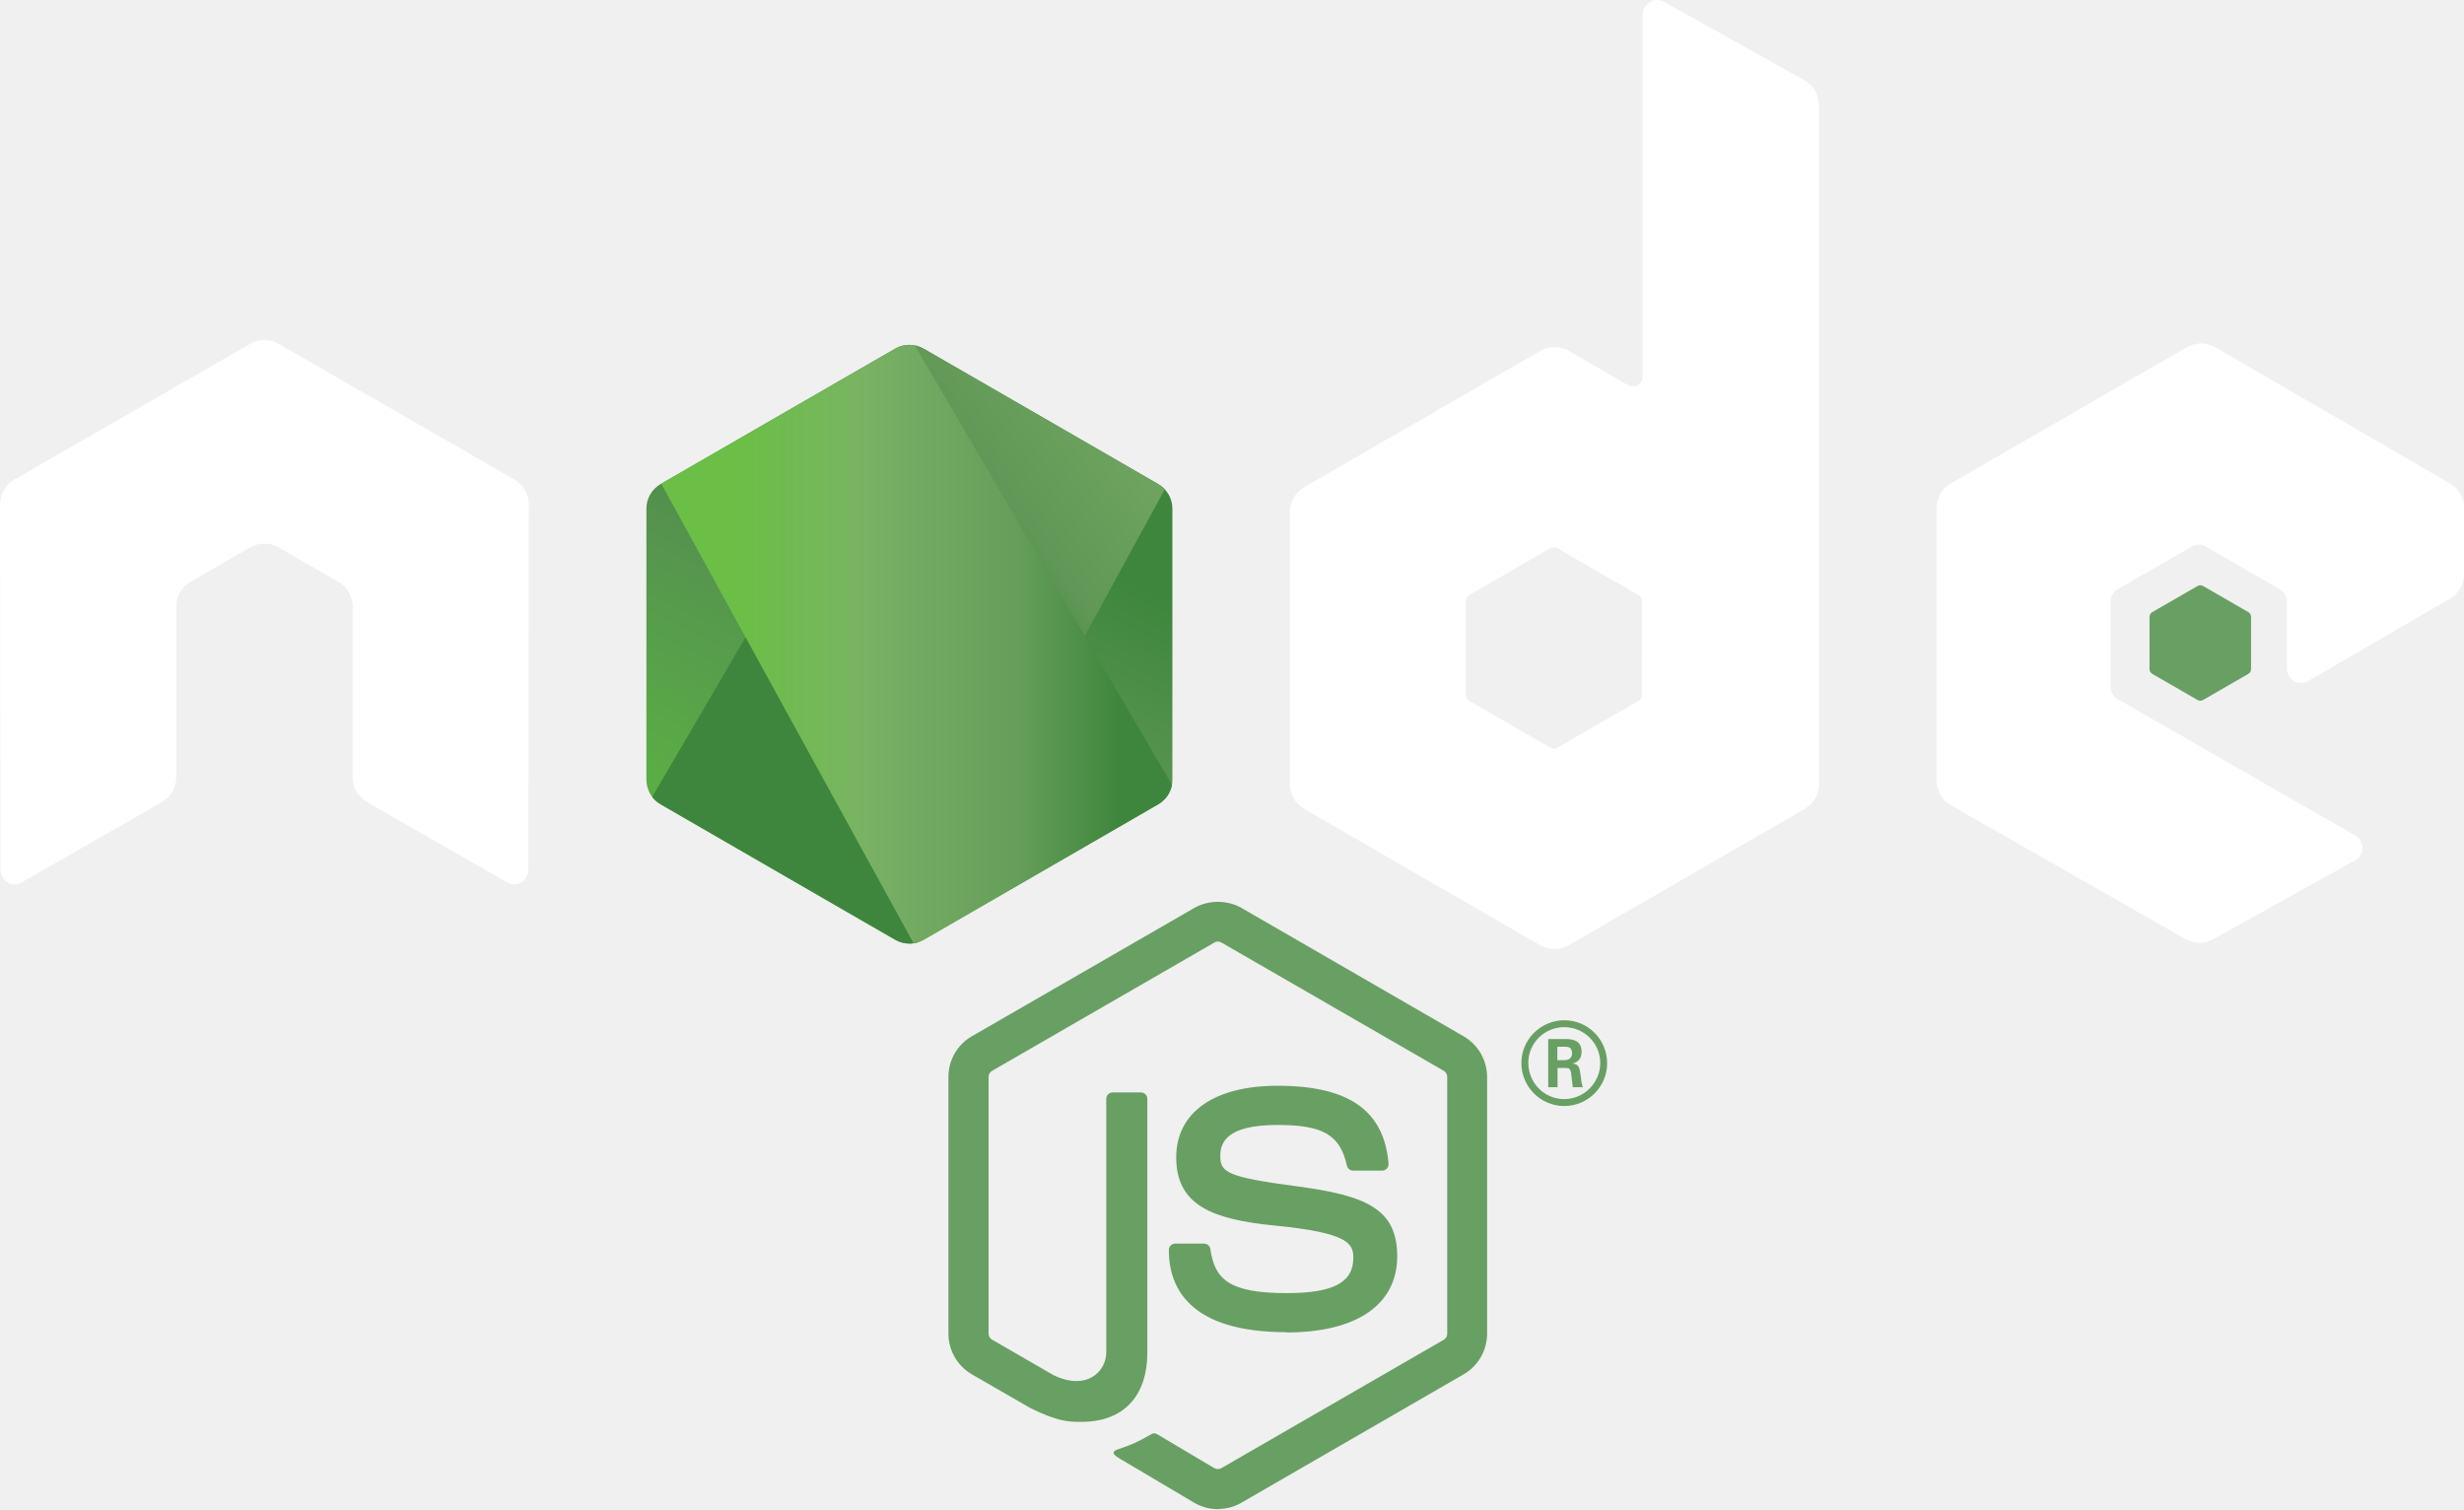
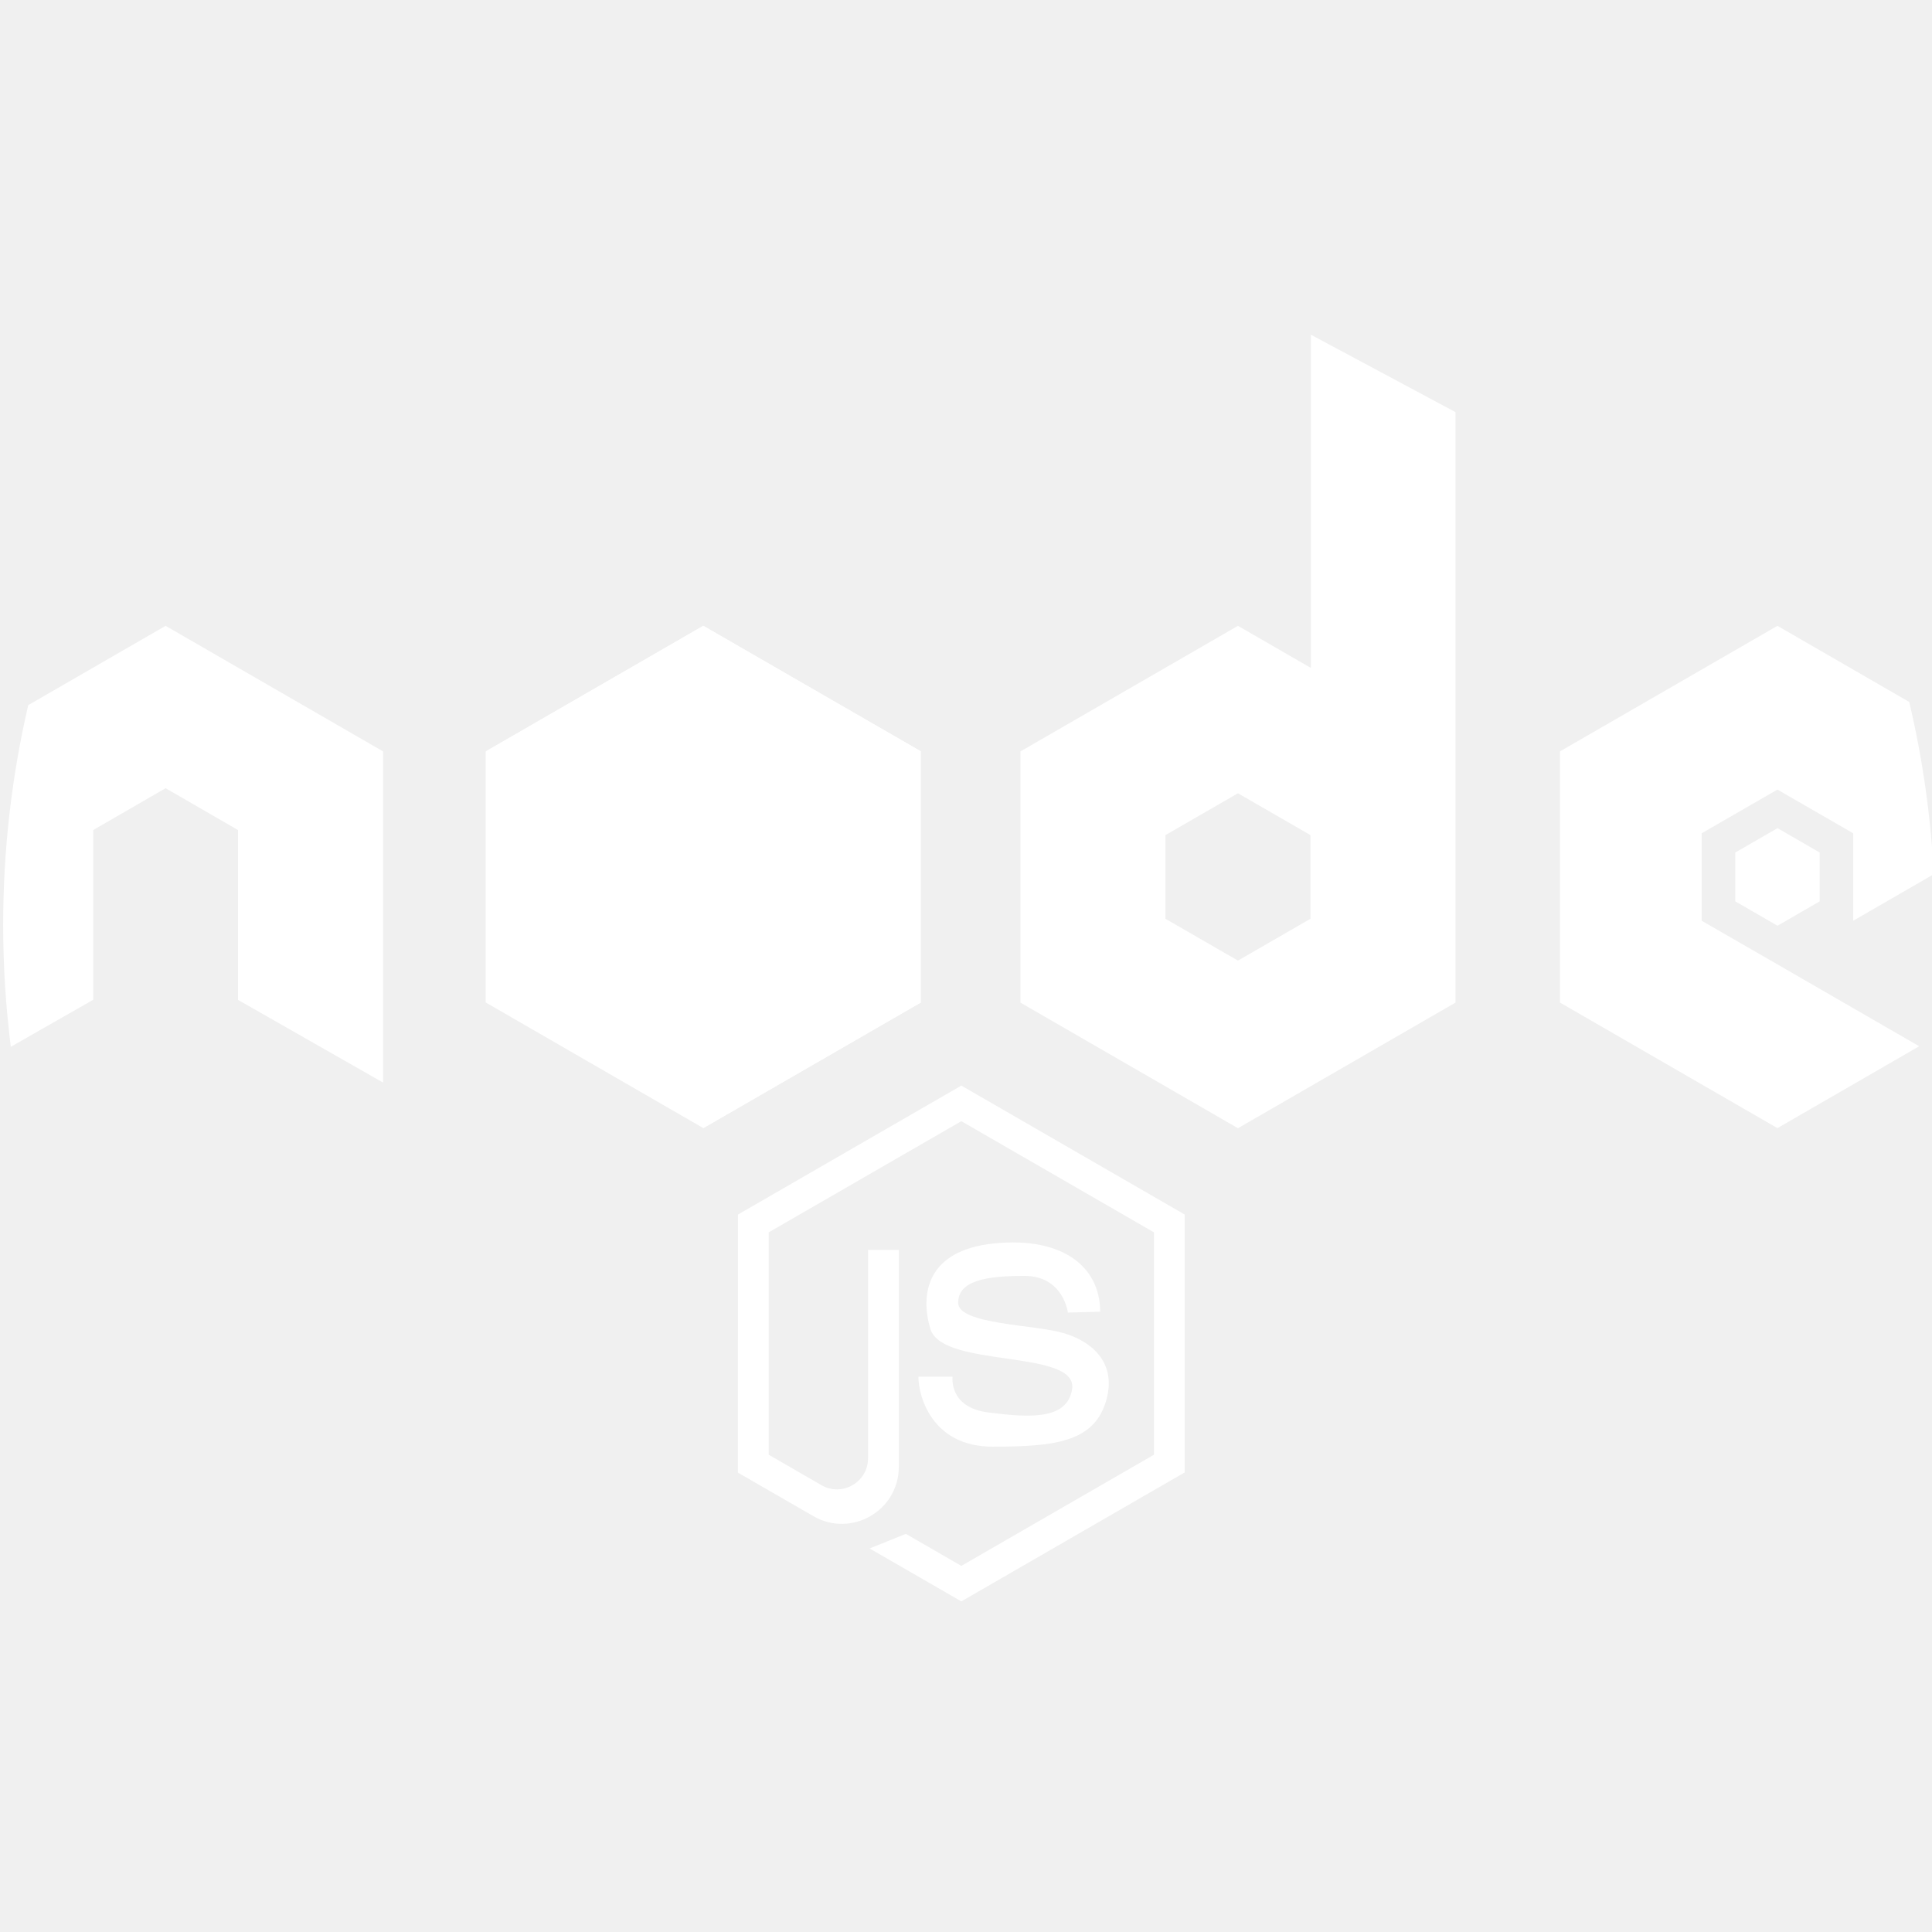
- <svg xmlns="http://www.w3.org/2000/svg" width="589.827" height="361.238" viewBox="0 0 442.37 270.929">
-   <defs>
-     <linearGradient id="b" x1="-.348" x2="1.251" gradientTransform="rotate(116.114 53.1 202.97) scale(86.48)" gradientUnits="userSpaceOnUse">
-       <stop offset=".3" stop-color="#3e863d" />
-       <stop offset=".5" stop-color="#55934f" />
-       <stop offset=".8" stop-color="#5aad45" />
-     </linearGradient>
-     <linearGradient id="d" x1="-.456" x2=".582" gradientTransform="rotate(-36.46 550.846 -214.337) scale(132.798)" gradientUnits="userSpaceOnUse">
-       <stop offset=".57" stop-color="#3e863d" />
-       <stop offset=".72" stop-color="#619857" />
-       <stop offset="1" stop-color="#76ac64" />
-     </linearGradient>
-     <linearGradient id="f" x1=".043" x2=".984" gradientTransform="translate(192.862 279.652) scale(97.417)" gradientUnits="userSpaceOnUse">
-       <stop offset=".16" stop-color="#6bbf47" />
-       <stop offset=".38" stop-color="#79b461" />
-       <stop offset=".47" stop-color="#75ac64" />
-       <stop offset=".7" stop-color="#659e5a" />
-       <stop offset=".9" stop-color="#3e863d" />
-     </linearGradient>
-     <clipPath id="a">
-       <path d="m239.03 226.605-42.13 24.317a5.085 5.085 0 0 0-2.546 4.406v48.668c0 1.817.968 3.496 2.546 4.406l42.133 24.336a5.1 5.1 0 0 0 5.09 0l42.126-24.336a5.096 5.096 0 0 0 2.54-4.406v-48.668c0-1.816-.97-3.496-2.55-4.406l-42.12-24.317a5.123 5.123 0 0 0-5.1 0" />
-     </clipPath>
-     <clipPath id="c">
-       <path d="M195.398 307.086c.403.523.907.976 1.5 1.316l36.14 20.875 6.02 3.46c.9.52 1.926.74 2.934.665.336-.027.672-.09 1-.183l44.434-81.36c-.34-.37-.738-.68-1.184-.94l-27.586-15.93-14.582-8.39a5.318 5.318 0 0 0-1.32-.53zm0 0" />
-     </clipPath>
-     <clipPath id="e">
-       <path d="M241.066 225.953a5.14 5.14 0 0 0-2.035.652l-42.01 24.247 45.3 82.51c.63-.09 1.25-.3 1.81-.624l42.13-24.336a5.105 5.105 0 0 0 2.46-3.476l-46.18-78.89a5.29 5.29 0 0 0-1.03-.102c-.14 0-.28.007-.42.02" />
-     </clipPath>
-   </defs>
-   <path fill="#689f63" d="M218.647 270.93c-1.46 0-2.91-.383-4.19-1.12l-13.337-7.896c-1.992-1.114-1.02-1.508-.363-1.735 2.656-.93 3.195-1.14 6.03-2.75.298-.17.688-.11.993.07l10.246 6.08c.37.2.895.2 1.238 0l39.95-23.06c.37-.21.61-.64.61-1.08v-46.1c0-.46-.24-.87-.618-1.1l-39.934-23.04c-.37-.22-.86-.22-1.23 0l-39.926 23.04c-.387.22-.633.65-.633 1.09v46.1c0 .44.24.86.62 1.07l10.94 6.32c5.94 2.97 9.57-.53 9.57-4.05v-45.5c0-.65.51-1.15 1.16-1.15h5.06c.63 0 1.15.5 1.15 1.15v45.52c0 7.92-4.32 12.47-11.83 12.47-2.31 0-4.13 0-9.21-2.5l-10.48-6.04a8.447 8.447 0 0 1-4.19-7.29v-46.1c0-3 1.6-5.8 4.19-7.28l39.99-23.07c2.53-1.43 5.89-1.43 8.4 0l39.94 23.08a8.428 8.428 0 0 1 4.19 7.28v46.1c0 2.99-1.61 5.78-4.19 7.28l-39.94 23.07a8.397 8.397 0 0 1-4.21 1.12" />
-   <path fill="#689f63" d="M230.987 239.164c-17.48 0-21.145-8.024-21.145-14.754 0-.64.516-1.15 1.157-1.15h5.16c.57 0 1.05.415 1.14.978.78 5.258 3.1 7.91 13.67 7.91 8.42 0 12-1.902 12-6.367 0-2.57-1.02-4.48-14.1-5.76-10.94-1.08-17.7-3.49-17.7-12.24 0-8.06 6.8-12.86 18.19-12.86 12.79 0 19.13 4.44 19.93 13.98a1.164 1.164 0 0 1-1.16 1.26h-5.19c-.54 0-1.01-.38-1.12-.9-1.25-5.53-4.27-7.3-12.48-7.3-9.19 0-10.26 3.2-10.26 5.6 0 2.91 1.26 3.76 13.66 5.4 12.28 1.63 18.11 3.93 18.11 12.56 0 8.7-7.26 13.69-19.92 13.69m48.66-48.89h1.34c1.1 0 1.31-.77 1.31-1.22 0-1.18-.81-1.18-1.26-1.18h-1.38zm-1.63-3.78h2.97c1.02 0 3.02 0 3.02 2.28 0 1.59-1.02 1.92-1.63 2.12 1.19.08 1.27.86 1.43 1.96.08.69.21 1.88.45 2.28h-1.83c-.05-.4-.33-2.6-.33-2.72-.12-.49-.29-.73-.9-.73h-1.51v3.46h-1.67zm-3.57 4.3c0 3.58 2.89 6.48 6.44 6.48 3.58 0 6.47-2.96 6.47-6.48 0-3.59-2.93-6.44-6.48-6.44-3.5 0-6.44 2.81-6.44 6.43m14.16.03c0 4.24-3.47 7.7-7.7 7.7-4.2 0-7.7-3.42-7.7-7.7 0-4.36 3.58-7.7 7.7-7.7 4.15 0 7.69 3.35 7.69 7.7" />
-   <path fill="#fff" fill-rule="evenodd" d="M94.936 90.55c0-1.84-.97-3.53-2.558-4.445l-42.356-24.37a4.946 4.946 0 0 0-2.328-.67h-.438c-.812.03-1.613.25-2.34.67L2.562 86.105A5.154 5.154 0 0 0 0 90.555l.093 65.64c0 .91.47 1.76 1.27 2.21.78.48 1.76.48 2.54 0l25.18-14.42c1.59-.946 2.56-2.618 2.56-4.44V108.88a5.1 5.1 0 0 1 2.555-4.43l10.72-6.174a5.086 5.086 0 0 1 2.56-.688c.876 0 1.77.226 2.544.687l10.715 6.172c1.586.91 2.56 2.6 2.56 4.43v30.663c0 1.82.983 3.5 2.565 4.44l25.164 14.41a2.5 2.5 0 0 0 2.56 0 2.568 2.568 0 0 0 1.268-2.21zm199.868 34.176c0 .457-.243.88-.64 1.106l-14.548 8.386a1.282 1.282 0 0 1-1.277 0l-14.55-8.386c-.4-.227-.64-.65-.64-1.106V107.93c0-.458.24-.88.63-1.11l14.54-8.4c.4-.23.89-.23 1.29 0l14.55 8.4c.4.23.64.652.64 1.11zM298.734.324a2.568 2.568 0 0 0-2.544.027c-.78.46-1.262 1.3-1.262 2.21v65a1.788 1.788 0 0 1-2.684 1.55L281.634 63a5.108 5.108 0 0 0-5.112 0l-42.37 24.453a5.105 5.105 0 0 0-2.56 4.42v48.92c0 1.83.977 3.51 2.56 4.43l42.37 24.47c1.582.91 3.53.91 5.117 0l42.37-24.48c1.58-.92 2.56-2.6 2.56-4.43V18.863a5.128 5.128 0 0 0-2.63-4.47zm141.093 107.164a5.116 5.116 0 0 0 2.543-4.422V91.21c0-1.824-.97-3.507-2.547-4.425l-42.1-24.44a5.113 5.113 0 0 0-5.13 0l-42.36 24.45c-1.59.92-2.56 2.6-2.56 4.43v48.9c0 1.84.99 3.54 2.58 4.45l42.09 23.99c1.55.89 3.45.9 5.02.03l25.46-14.15c.8-.45 1.31-1.3 1.31-2.22 0-.92-.49-1.78-1.29-2.23l-42.62-24.46c-.8-.45-1.29-1.3-1.29-2.21v-15.34c0-.916.48-1.76 1.28-2.216l13.26-7.65c.79-.46 1.76-.46 2.55 0l13.27 7.65c.79.45 1.28 1.3 1.28 2.21v12.06c0 .91.49 1.76 1.28 2.22.79.45 1.77.45 2.56-.01zm0 0" />
-   <path fill="#689f63" fill-rule="evenodd" d="M394.538 105.2a.97.97 0 0 1 .98 0l8.13 4.69c.304.176.49.5.49.85v9.39c0 .35-.186.674-.49.85l-8.13 4.69a.97.97 0 0 1-.98 0l-8.125-4.69a.979.979 0 0 1-.5-.85v-9.39c0-.35.18-.674.49-.85zm0 0" />
-   <g clip-path="url(#a)" transform="translate(-78.306 -164.016)">
-     <path fill="url(#b)" d="m331.363 246.793-118.715-58.19-60.87 124.174L270.49 370.97zm0 0" />
-   </g>
-   <g clip-path="url(#c)" transform="translate(-78.306 -164.016)">
-     <path fill="url(#d)" d="m144.07 264.004 83.825 113.453 110.86-81.906-83.83-113.45zm0 0" />
-   </g>
-   <g clip-path="url(#e)" transform="translate(-78.306 -164.016)">
-     <path fill="url(#f)" d="M197.02 225.934v107.43h91.683v-107.43zm0 0" />
+ <svg xmlns="http://www.w3.org/2000/svg" version="1.1" id="Layer_1" x="0px" y="0px" width="612px" height="612px" viewBox="0 0 612 612" enable-background="new 0 0 612 612" xml:space="preserve">
+   <path fill="#FFFFFF" d="M291.707,317.573v-79.568l-68.901-39.757l-68.901,39.757v79.568l68.901,39.784L291.707,317.573z" />
+   <path fill="#FFFFFF" d="M563.039,305.49l44.9,25.933l-44.9,25.933l-68.901-39.784v-79.541l68.901-39.784l41.743,24.11  c4.245,17.906,6.83,36.165,7.783,54.56l-25.525,14.749v-27.702l-24.001-13.851l-24.001,13.851v27.702L563.039,305.49z" />
+   <path fill="#FFFFFF" d="M576.427,285.517V270.06l-13.361-7.728l-13.388,7.728v15.456l13.388,7.728L576.427,285.517z" />
+   <path fill="#FFFFFF" d="M121.359,238.032v104.903l-45.961-26.205v-53.798l-22.94-13.252l-22.94,13.252v53.771L3.422,331.587  C1.816,318.797,1,305.899,1,293c0-23.947,2.748-47.267,7.946-69.636l43.512-25.117L121.359,238.032z" />
+   <path fill="#FFFFFF" d="M222.779,198.22l68.901,119.325l-68.901,39.784l-68.874-119.325L222.779,198.22z" />
+   <path fill="#FFFFFF" d="M153.905,317.573l23.647-38.587l-23.647-40.981V317.573z" />
+   <path fill="#FFFFFF" d="M268.713,277.788l22.967-39.784l-68.874-39.757L268.713,277.788z" />
+   <path fill="#FFFFFF" d="M415.25,106.026v105.556l-23.103-13.334l-68.901,39.784V317.6l68.901,39.784l68.901-39.784V130.544  L415.25,106.026z M415.114,291.041l-22.967,13.252l-22.967-13.252v-26.505l22.967-13.252l22.967,13.252V291.041z" />
+   <g>
+     <path fill="#FFFFFF" d="M338.267,415.781c0,0-1.361-11.62-13.797-11.62s-20.953,1.633-20.953,8.517s24.192,6.885,33.389,9.606   c9.198,2.694,17.307,9.742,13.252,22.178s-16.491,13.797-35.702,13.797c-19.212,0-23.538-15.946-23.538-22.178h10.83   c0,0-1.361,9.742,11.347,11.347s24.872,2.531,26.505-7.293c2.177-12.98-41.117-6.504-44.9-19.212   c-3.211-10.749-1.361-24.872,20.273-27.049c21.634-2.177,33.525,7.402,33.525,21.634L338.267,415.781z" />
+     <path fill="#FFFFFF" d="M233.745,466.477l23.919,13.797c12.028,6.939,27.049-1.742,27.049-15.62v-68.738h-9.742v66.017   c0,7.565-8.191,12.327-14.776,8.517l-16.681-9.633v-70.452l61.01-35.212l61.01,35.212v70.452l-61.01,35.212l-17.579-10.15   l-11.483,4.626l29.063,16.763l70.751-40.845v-81.691l-70.751-40.845l-70.751,40.845L233.745,466.477z" />
  </g>
</svg>
